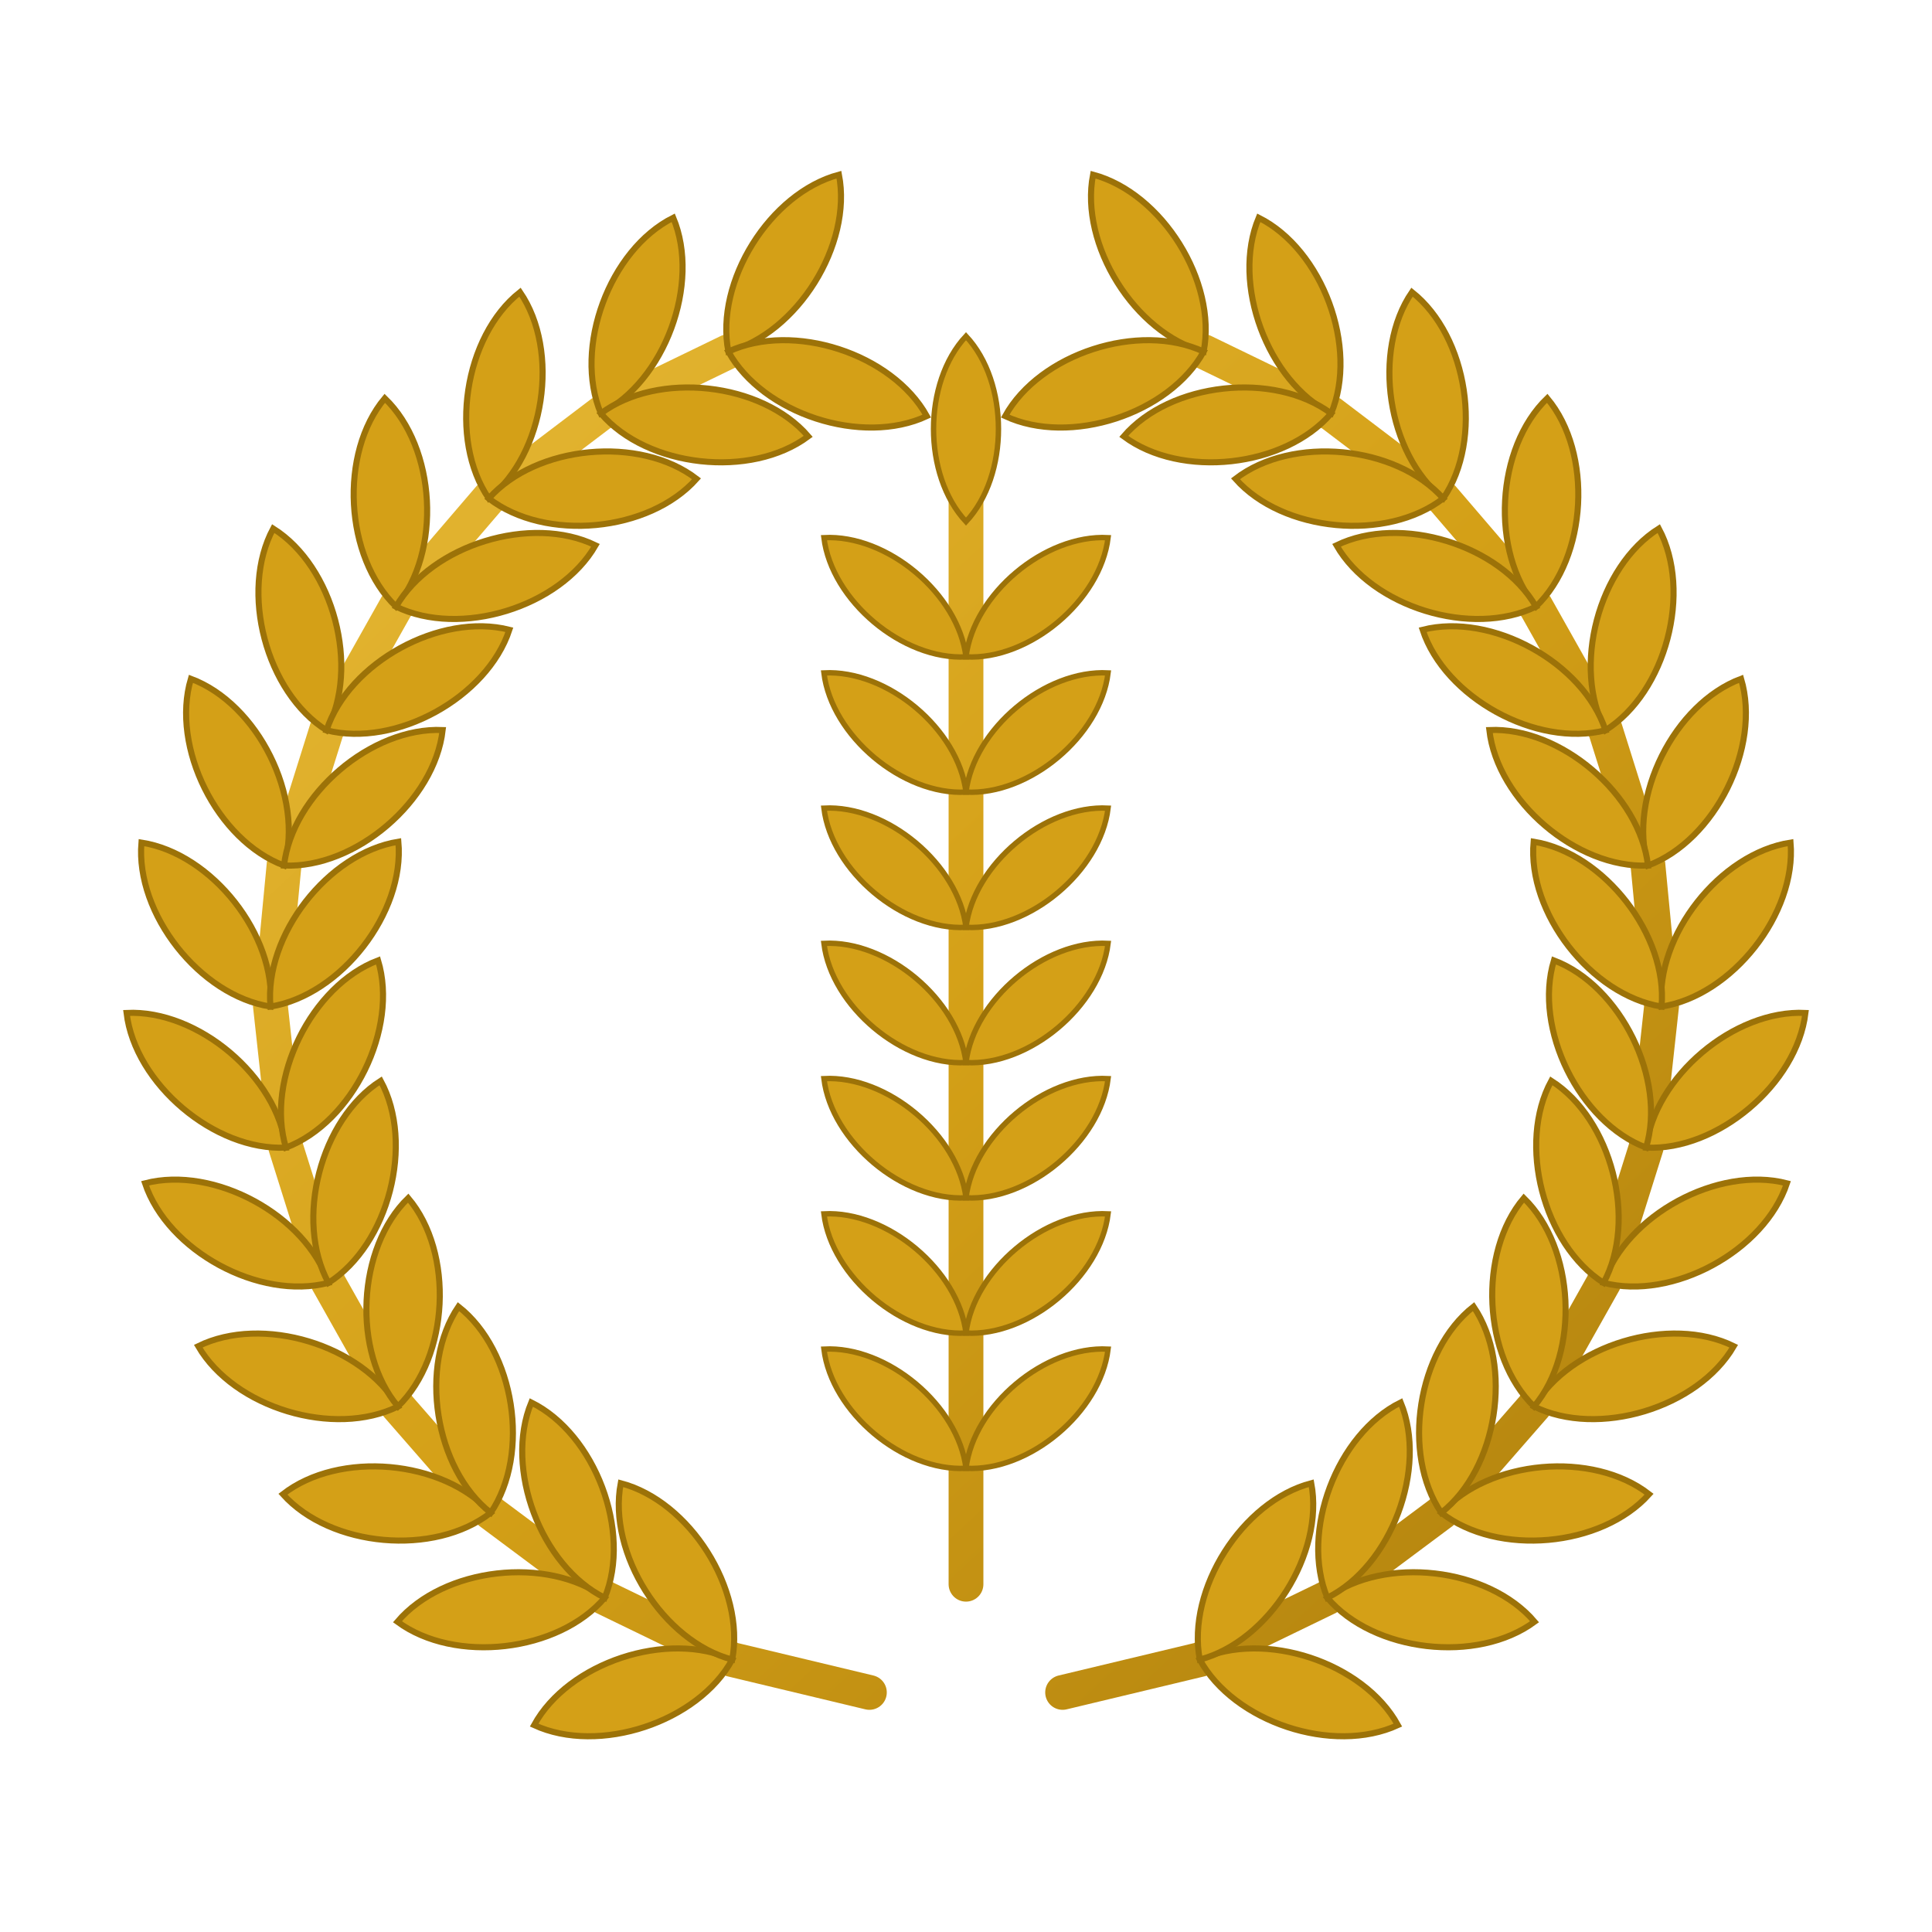
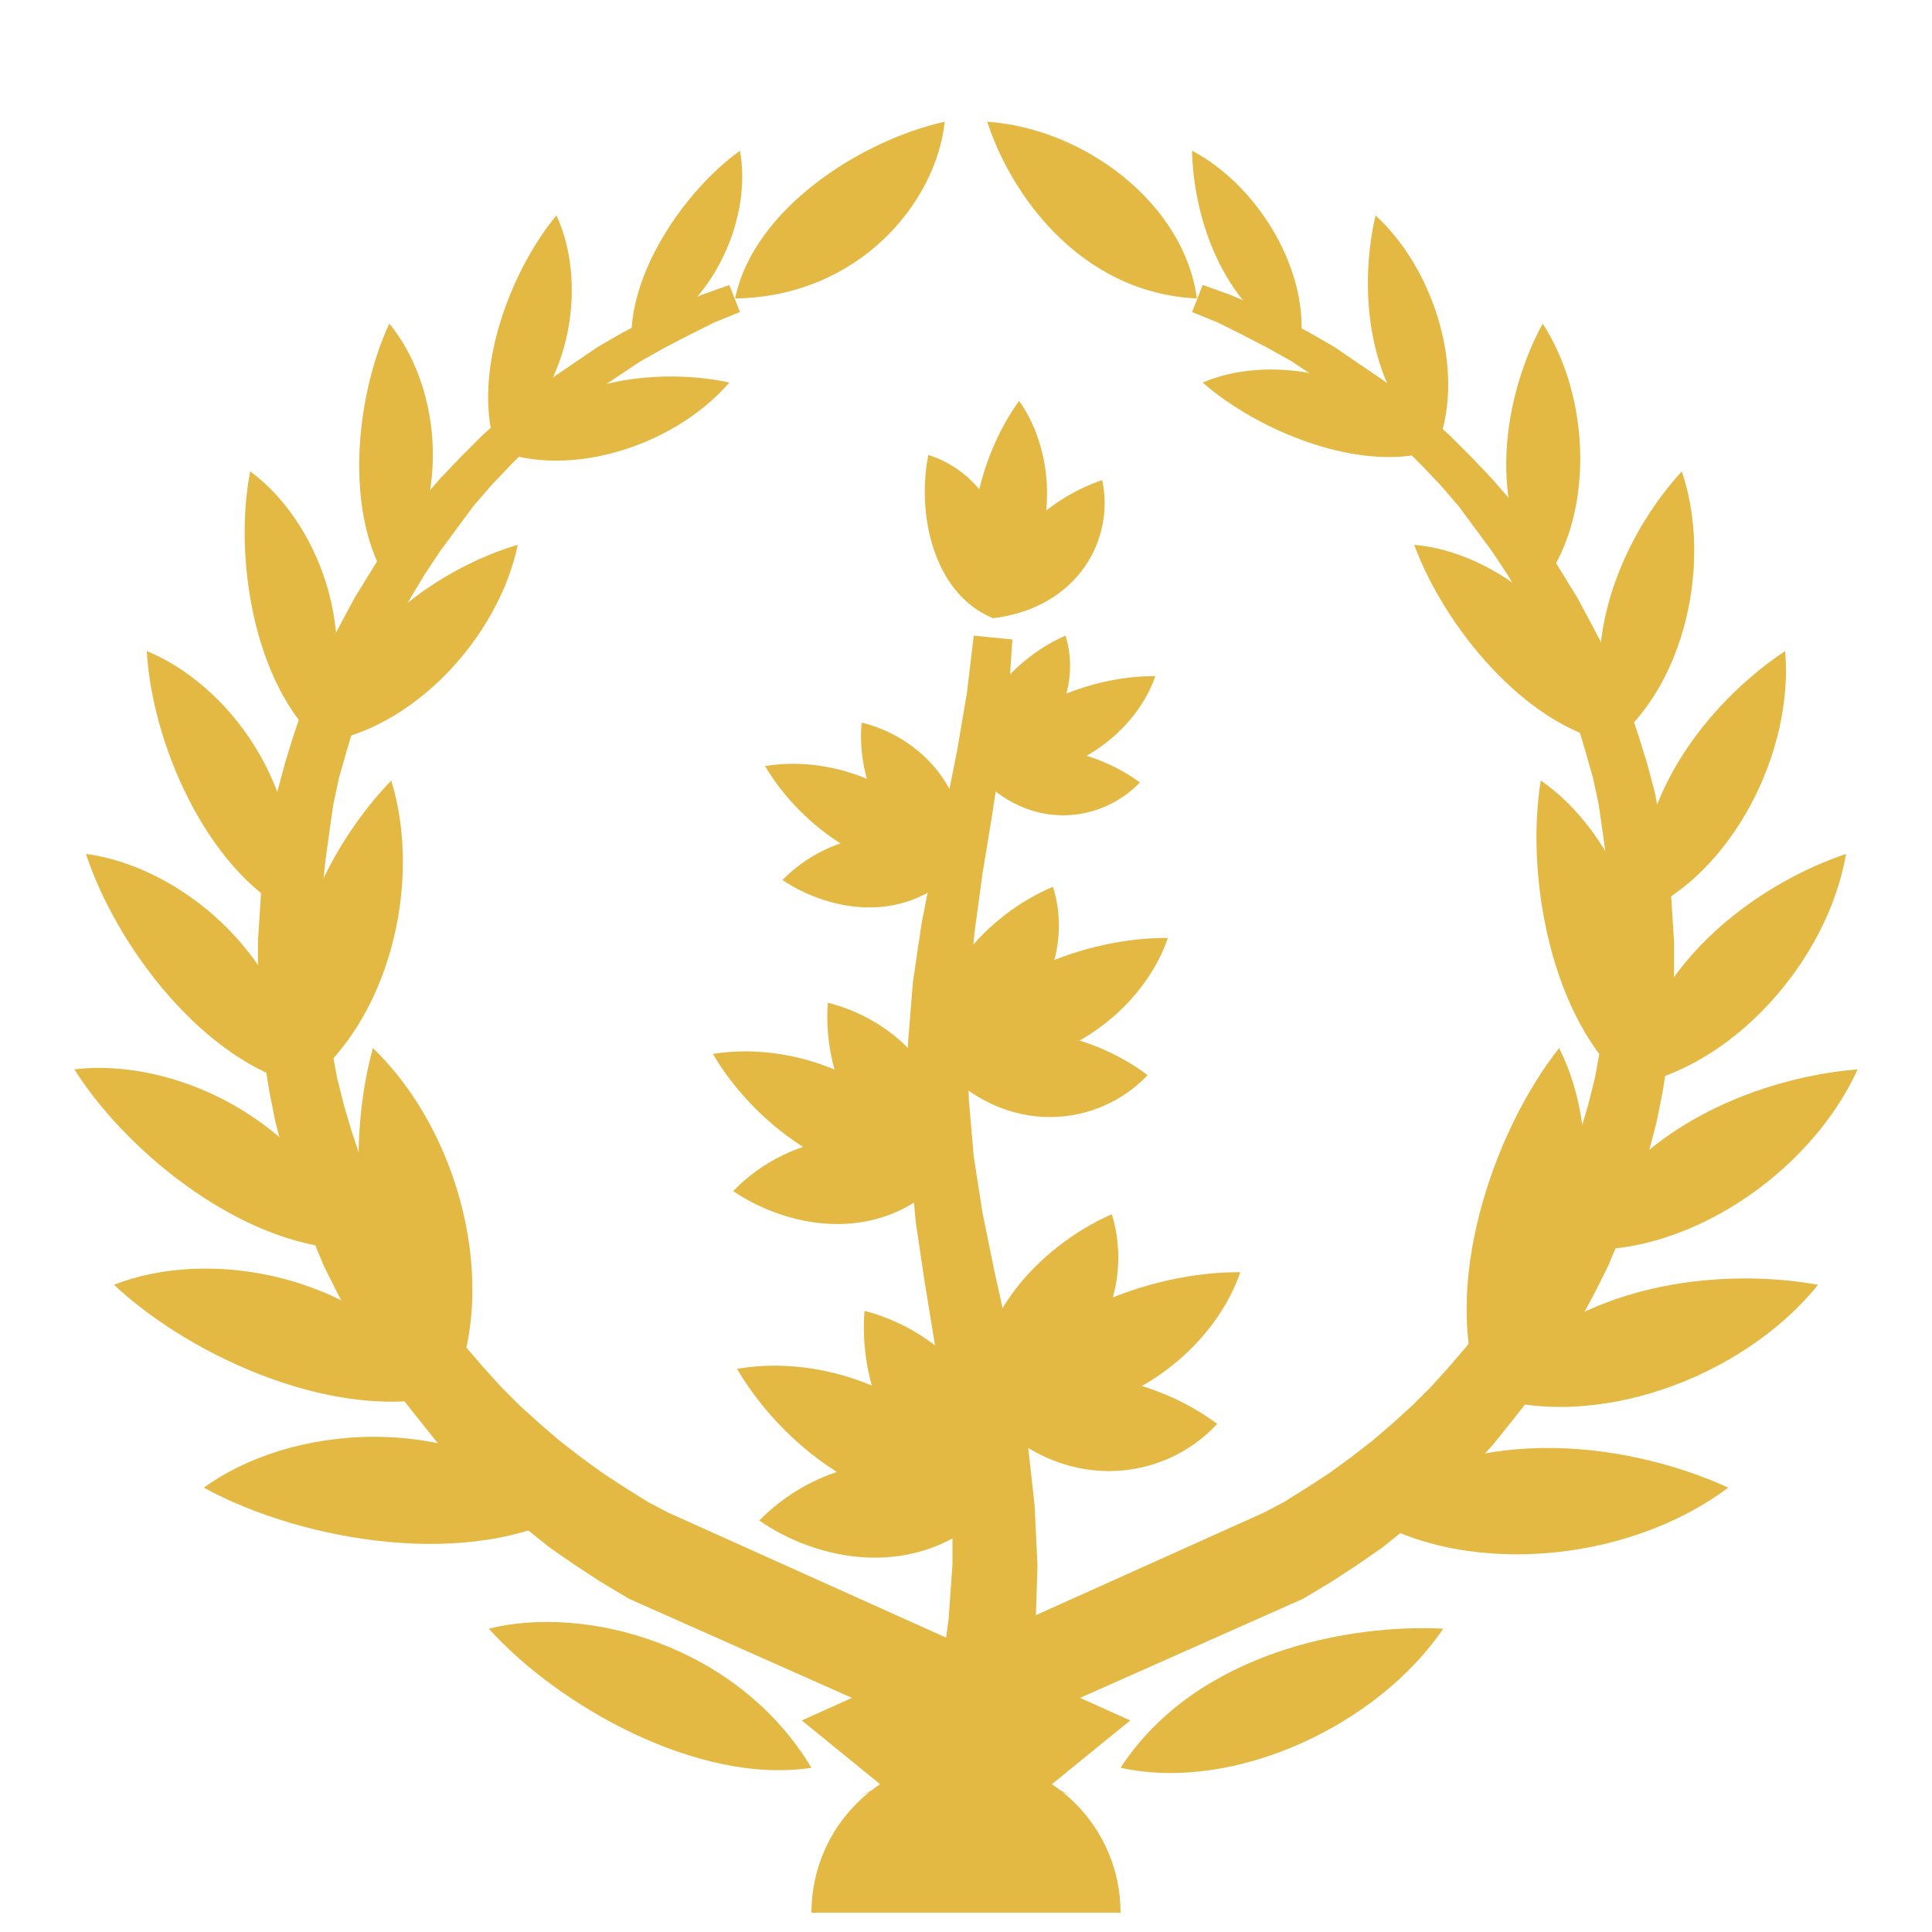
- <svg xmlns="http://www.w3.org/2000/svg" viewBox="0 0 100 100" role="img" aria-label="Eritreischer Olivenkranz">
-   <defs>
-     <linearGradient id="g" gradientUnits="userSpaceOnUse" x1="10" y1="10" x2="90" y2="95">
-       <stop offset="0" stop-color="#e9bd3c" />
-       <stop offset="0.5" stop-color="#d4a017" />
-       <stop offset="1" stop-color="#a87a0c" />
-     </linearGradient>
-   </defs>
-   <g fill="url(#g)" stroke="#9c7208" stroke-width="0.35">
-     <path d="M55.0,87.6 L62.1,85.9 L68.7,82.7 L74.6,78.3 L79.4,72.8 L83.0,66.4 L85.2,59.4 L86.0,52.1 L85.3,44.8 L83.1,37.8 L79.5,31.4 L74.7,25.8 L68.9,21.4 L62.3,18.2" fill="none" stroke="url(#g)" stroke-width="1.8" stroke-linecap="round" />
-     <path fill="#d4a017" d="M0,0 C3,-2.8 9,-2.8 12,0 C9,2.8 3,2.8 0,0 Z" transform="translate(62.1,85.9) rotate(18.3) scale(0.9)" />
-     <path fill="#d4a017" d="M0,0 C3,-2.8 9,-2.8 12,0 C9,2.8 3,2.8 0,0 Z" transform="translate(62.1,85.9) rotate(-57.7) scale(0.9)" />
-     <path fill="#d4a017" d="M0,0 C3,-2.8 9,-2.8 12,0 C9,2.8 3,2.8 0,0 Z" transform="translate(68.7,82.7) rotate(6.6) scale(0.9)" />
-     <path fill="#d4a017" d="M0,0 C3,-2.8 9,-2.8 12,0 C9,2.8 3,2.8 0,0 Z" transform="translate(68.7,82.7) rotate(-69.4) scale(0.9)" />
-     <path fill="#d4a017" d="M0,0 C3,-2.8 9,-2.8 12,0 C9,2.8 3,2.8 0,0 Z" transform="translate(74.6,78.3) rotate(-5.1) scale(0.9)" />
-     <path fill="#d4a017" d="M0,0 C3,-2.8 9,-2.8 12,0 C9,2.8 3,2.8 0,0 Z" transform="translate(74.6,78.3) rotate(-81.1) scale(0.9)" />
-     <path fill="#d4a017" d="M0,0 C3,-2.8 9,-2.8 12,0 C9,2.8 3,2.8 0,0 Z" transform="translate(79.4,72.8) rotate(-16.8) scale(0.9)" />
-     <path fill="#d4a017" d="M0,0 C3,-2.8 9,-2.8 12,0 C9,2.8 3,2.8 0,0 Z" transform="translate(79.4,72.8) rotate(-92.8) scale(0.9)" />
-     <path fill="#d4a017" d="M0,0 C3,-2.8 9,-2.8 12,0 C9,2.8 3,2.8 0,0 Z" transform="translate(83.0,66.4) rotate(-28.5) scale(0.9)" />
-     <path fill="#d4a017" d="M0,0 C3,-2.8 9,-2.8 12,0 C9,2.8 3,2.8 0,0 Z" transform="translate(83.0,66.4) rotate(-104.5) scale(0.9)" />
-     <path fill="#d4a017" d="M0,0 C3,-2.8 9,-2.8 12,0 C9,2.8 3,2.8 0,0 Z" transform="translate(85.2,59.4) rotate(-40.2) scale(0.9)" />
-     <path fill="#d4a017" d="M0,0 C3,-2.8 9,-2.8 12,0 C9,2.8 3,2.8 0,0 Z" transform="translate(85.2,59.4) rotate(-116.2) scale(0.9)" />
-     <path fill="#d4a017" d="M0,0 C3,-2.8 9,-2.8 12,0 C9,2.8 3,2.8 0,0 Z" transform="translate(86.0,52.1) rotate(-51.8) scale(0.9)" />
-     <path fill="#d4a017" d="M0,0 C3,-2.8 9,-2.8 12,0 C9,2.8 3,2.8 0,0 Z" transform="translate(86.0,52.1) rotate(-127.8) scale(0.9)" />
-     <path fill="#d4a017" d="M0,0 C3,-2.8 9,-2.8 12,0 C9,2.8 3,2.8 0,0 Z" transform="translate(85.3,44.8) rotate(-63.5) scale(0.9)" />
-     <path fill="#d4a017" d="M0,0 C3,-2.8 9,-2.8 12,0 C9,2.8 3,2.8 0,0 Z" transform="translate(85.3,44.8) rotate(-139.5) scale(0.9)" />
-     <path fill="#d4a017" d="M0,0 C3,-2.8 9,-2.8 12,0 C9,2.8 3,2.8 0,0 Z" transform="translate(83.1,37.8) rotate(-75.2) scale(0.9)" />
-     <path fill="#d4a017" d="M0,0 C3,-2.8 9,-2.8 12,0 C9,2.8 3,2.8 0,0 Z" transform="translate(83.1,37.8) rotate(-151.2) scale(0.9)" />
-     <path fill="#d4a017" d="M0,0 C3,-2.8 9,-2.8 12,0 C9,2.8 3,2.8 0,0 Z" transform="translate(79.5,31.4) rotate(-86.9) scale(0.9)" />
-     <path fill="#d4a017" d="M0,0 C3,-2.8 9,-2.8 12,0 C9,2.8 3,2.8 0,0 Z" transform="translate(79.5,31.4) rotate(-162.9) scale(0.9)" />
-     <path fill="#d4a017" d="M0,0 C3,-2.8 9,-2.8 12,0 C9,2.8 3,2.8 0,0 Z" transform="translate(74.7,25.8) rotate(-98.6) scale(0.9)" />
-     <path fill="#d4a017" d="M0,0 C3,-2.8 9,-2.8 12,0 C9,2.8 3,2.8 0,0 Z" transform="translate(74.7,25.8) rotate(-174.6) scale(0.9)" />
-     <path fill="#d4a017" d="M0,0 C3,-2.8 9,-2.8 12,0 C9,2.8 3,2.8 0,0 Z" transform="translate(68.9,21.4) rotate(-110.3) scale(0.9)" />
-     <path fill="#d4a017" d="M0,0 C3,-2.8 9,-2.8 12,0 C9,2.8 3,2.8 0,0 Z" transform="translate(68.9,21.4) rotate(-186.3) scale(0.9)" />
-     <path fill="#d4a017" d="M0,0 C3,-2.8 9,-2.8 12,0 C9,2.8 3,2.8 0,0 Z" transform="translate(62.3,18.2) rotate(-122.0) scale(0.9)" />
-     <path fill="#d4a017" d="M0,0 C3,-2.8 9,-2.8 12,0 C9,2.8 3,2.8 0,0 Z" transform="translate(62.3,18.2) rotate(-198.0) scale(0.9)" />
-     <path d="M45.0,87.6 L37.9,85.9 L31.3,82.7 L25.4,78.3 L20.6,72.8 L17.0,66.4 L14.8,59.4 L14.0,52.1 L14.7,44.8 L16.9,37.8 L20.5,31.4 L25.3,25.8 L31.1,21.4 L37.7,18.2" fill="none" stroke="url(#g)" stroke-width="1.8" stroke-linecap="round" />
-     <path fill="#d4a017" d="M0,0 C3,-2.8 9,-2.8 12,0 C9,2.8 3,2.8 0,0 Z" transform="translate(37.9,85.9) rotate(161.7) scale(0.9)" />
-     <path fill="#d4a017" d="M0,0 C3,-2.8 9,-2.8 12,0 C9,2.8 3,2.8 0,0 Z" transform="translate(37.9,85.9) rotate(237.7) scale(0.9)" />
-     <path fill="#d4a017" d="M0,0 C3,-2.8 9,-2.8 12,0 C9,2.8 3,2.8 0,0 Z" transform="translate(31.3,82.7) rotate(173.4) scale(0.9)" />
-     <path fill="#d4a017" d="M0,0 C3,-2.8 9,-2.8 12,0 C9,2.8 3,2.8 0,0 Z" transform="translate(31.3,82.7) rotate(249.4) scale(0.9)" />
-     <path fill="#d4a017" d="M0,0 C3,-2.8 9,-2.8 12,0 C9,2.8 3,2.8 0,0 Z" transform="translate(25.4,78.3) rotate(185.1) scale(0.9)" />
-     <path fill="#d4a017" d="M0,0 C3,-2.8 9,-2.8 12,0 C9,2.8 3,2.8 0,0 Z" transform="translate(25.4,78.3) rotate(261.1) scale(0.9)" />
-     <path fill="#d4a017" d="M0,0 C3,-2.8 9,-2.8 12,0 C9,2.8 3,2.8 0,0 Z" transform="translate(20.6,72.8) rotate(196.8) scale(0.9)" />
-     <path fill="#d4a017" d="M0,0 C3,-2.8 9,-2.8 12,0 C9,2.8 3,2.8 0,0 Z" transform="translate(20.6,72.8) rotate(272.8) scale(0.9)" />
-     <path fill="#d4a017" d="M0,0 C3,-2.8 9,-2.8 12,0 C9,2.8 3,2.8 0,0 Z" transform="translate(17.0,66.4) rotate(208.5) scale(0.9)" />
-     <path fill="#d4a017" d="M0,0 C3,-2.8 9,-2.8 12,0 C9,2.8 3,2.8 0,0 Z" transform="translate(17.0,66.4) rotate(284.5) scale(0.9)" />
-     <path fill="#d4a017" d="M0,0 C3,-2.8 9,-2.8 12,0 C9,2.8 3,2.8 0,0 Z" transform="translate(14.8,59.4) rotate(220.2) scale(0.9)" />
-     <path fill="#d4a017" d="M0,0 C3,-2.8 9,-2.8 12,0 C9,2.8 3,2.8 0,0 Z" transform="translate(14.8,59.4) rotate(296.2) scale(0.9)" />
-     <path fill="#d4a017" d="M0,0 C3,-2.8 9,-2.8 12,0 C9,2.8 3,2.8 0,0 Z" transform="translate(14.0,52.1) rotate(231.8) scale(0.9)" />
-     <path fill="#d4a017" d="M0,0 C3,-2.8 9,-2.8 12,0 C9,2.8 3,2.8 0,0 Z" transform="translate(14.0,52.1) rotate(307.8) scale(0.9)" />
-     <path fill="#d4a017" d="M0,0 C3,-2.8 9,-2.8 12,0 C9,2.8 3,2.8 0,0 Z" transform="translate(14.7,44.8) rotate(243.5) scale(0.9)" />
-     <path fill="#d4a017" d="M0,0 C3,-2.8 9,-2.8 12,0 C9,2.8 3,2.8 0,0 Z" transform="translate(14.7,44.8) rotate(319.5) scale(0.9)" />
-     <path fill="#d4a017" d="M0,0 C3,-2.8 9,-2.8 12,0 C9,2.8 3,2.8 0,0 Z" transform="translate(16.9,37.8) rotate(255.2) scale(0.9)" />
-     <path fill="#d4a017" d="M0,0 C3,-2.8 9,-2.8 12,0 C9,2.8 3,2.8 0,0 Z" transform="translate(16.9,37.8) rotate(331.2) scale(0.9)" />
-     <path fill="#d4a017" d="M0,0 C3,-2.8 9,-2.8 12,0 C9,2.8 3,2.8 0,0 Z" transform="translate(20.5,31.4) rotate(266.9) scale(0.9)" />
-     <path fill="#d4a017" d="M0,0 C3,-2.8 9,-2.8 12,0 C9,2.8 3,2.8 0,0 Z" transform="translate(20.5,31.4) rotate(342.9) scale(0.9)" />
-     <path fill="#d4a017" d="M0,0 C3,-2.8 9,-2.8 12,0 C9,2.8 3,2.8 0,0 Z" transform="translate(25.3,25.8) rotate(278.6) scale(0.9)" />
-     <path fill="#d4a017" d="M0,0 C3,-2.8 9,-2.8 12,0 C9,2.8 3,2.8 0,0 Z" transform="translate(25.3,25.8) rotate(354.6) scale(0.9)" />
-     <path fill="#d4a017" d="M0,0 C3,-2.8 9,-2.8 12,0 C9,2.8 3,2.8 0,0 Z" transform="translate(31.1,21.4) rotate(290.3) scale(0.9)" />
-     <path fill="#d4a017" d="M0,0 C3,-2.8 9,-2.8 12,0 C9,2.8 3,2.8 0,0 Z" transform="translate(31.1,21.4) rotate(366.3) scale(0.9)" />
-     <path fill="#d4a017" d="M0,0 C3,-2.8 9,-2.8 12,0 C9,2.8 3,2.8 0,0 Z" transform="translate(37.7,18.2) rotate(302.0) scale(0.9)" />
-     <path fill="#d4a017" d="M0,0 C3,-2.8 9,-2.8 12,0 C9,2.8 3,2.8 0,0 Z" transform="translate(37.7,18.2) rotate(378.0) scale(0.9)" />
-     <path d="M50,82 L50,26" stroke="url(#g)" stroke-width="1.8" stroke-linecap="round" />
-     <path fill="#d4a017" d="M0,0 C3,-2.8 9,-2.8 12,0 C9,2.8 3,2.8 0,0 Z" transform="translate(50,76) rotate(-140) scale(0.8)" />
-     <path fill="#d4a017" d="M0,0 C3,-2.8 9,-2.8 12,0 C9,2.8 3,2.8 0,0 Z" transform="translate(50,76) rotate(-40) scale(0.8)" />
-     <path fill="#d4a017" d="M0,0 C3,-2.8 9,-2.8 12,0 C9,2.8 3,2.8 0,0 Z" transform="translate(50,69) rotate(-140) scale(0.8)" />
-     <path fill="#d4a017" d="M0,0 C3,-2.8 9,-2.8 12,0 C9,2.8 3,2.8 0,0 Z" transform="translate(50,69) rotate(-40) scale(0.8)" />
-     <path fill="#d4a017" d="M0,0 C3,-2.8 9,-2.8 12,0 C9,2.8 3,2.8 0,0 Z" transform="translate(50,62) rotate(-140) scale(0.8)" />
-     <path fill="#d4a017" d="M0,0 C3,-2.8 9,-2.8 12,0 C9,2.8 3,2.8 0,0 Z" transform="translate(50,62) rotate(-40) scale(0.8)" />
-     <path fill="#d4a017" d="M0,0 C3,-2.8 9,-2.8 12,0 C9,2.8 3,2.8 0,0 Z" transform="translate(50,55) rotate(-140) scale(0.8)" />
-     <path fill="#d4a017" d="M0,0 C3,-2.8 9,-2.8 12,0 C9,2.8 3,2.8 0,0 Z" transform="translate(50,55) rotate(-40) scale(0.8)" />
-     <path fill="#d4a017" d="M0,0 C3,-2.8 9,-2.8 12,0 C9,2.8 3,2.8 0,0 Z" transform="translate(50,48) rotate(-140) scale(0.8)" />
-     <path fill="#d4a017" d="M0,0 C3,-2.8 9,-2.8 12,0 C9,2.8 3,2.8 0,0 Z" transform="translate(50,48) rotate(-40) scale(0.8)" />
-     <path fill="#d4a017" d="M0,0 C3,-2.8 9,-2.8 12,0 C9,2.8 3,2.8 0,0 Z" transform="translate(50,41) rotate(-140) scale(0.8)" />
-     <path fill="#d4a017" d="M0,0 C3,-2.8 9,-2.8 12,0 C9,2.8 3,2.8 0,0 Z" transform="translate(50,41) rotate(-40) scale(0.8)" />
-     <path fill="#d4a017" d="M0,0 C3,-2.8 9,-2.8 12,0 C9,2.8 3,2.8 0,0 Z" transform="translate(50,34) rotate(-140) scale(0.8)" />
-     <path fill="#d4a017" d="M0,0 C3,-2.8 9,-2.8 12,0 C9,2.8 3,2.8 0,0 Z" transform="translate(50,34) rotate(-40) scale(0.8)" />
-     <path fill="#d4a017" d="M0,0 C3,-2.8 9,-2.8 12,0 C9,2.8 3,2.8 0,0 Z" transform="translate(50,27) rotate(-90) scale(0.8)" />
+ <svg xmlns="http://www.w3.org/2000/svg" viewBox="0 0 200 200" role="img" aria-label="Eritreischer Olivenkranz">
+   <g fill="#e3b843">
+     <path d="M101.4,181.2 L89.0,185.9 L134.9,165.5 L137.9,163.7 L140.5,162.0 L143.1,160.2 L145.6,158.2 L148.0,156.2 L150.3,154.0 L152.5,151.8 L154.6,149.5 L156.6,147.0 L158.5,144.6 L160.4,142.0 L162.1,139.3 L163.6,136.6 L165.1,133.8 L166.5,131.0 L167.7,128.1 L168.8,125.2 L169.8,122.2 L170.7,119.2 L171.5,116.1 L172.1,113.1 L172.6,110.0 L172.9,106.9 L173.2,103.7 L173.3,100.6 L173.3,97.5 L173.1,94.4 L172.9,91.2 L172.5,88.2 L171.9,85.1 L171.3,82.0 L170.5,79.0 L169.6,76.1 L168.6,73.1 L167.4,70.2 L166.2,67.4 L164.8,64.7 L163.3,61.9 L161.7,59.3 L160.1,56.7 L158.3,54.2 L156.4,51.8 L154.4,49.5 L152.3,47.3 L150.1,45.1 L147.9,43.1 L145.5,41.1 L143.1,39.3 L140.6,37.6 L138.1,35.9 L135.5,34.4 L132.8,33.0 L130.1,31.7 L127.3,30.5 L124.5,29.5 L123.4,32.3 L126.1,33.4 L128.7,34.7 L131.2,36.0 L133.7,37.4 L136.1,39.0 L138.5,40.6 L140.8,42.4 L143.0,44.2 L145.1,46.1 L147.1,48.1 L149.1,50.2 L151.0,52.4 L152.7,54.7 L154.4,57.0 L156.0,59.4 L157.5,61.9 L158.9,64.4 L160.1,67.0 L161.3,69.6 L162.4,72.3 L163.3,75.0 L164.1,77.7 L164.9,80.5 L165.5,83.3 L165.9,86.1 L166.3,89.0 L166.6,91.8 L166.7,94.7 L166.7,97.5 L166.6,100.4 L166.4,103.2 L166.1,106.1 L165.6,108.9 L165.1,111.6 L164.4,114.4 L163.6,117.1 L162.7,119.8 L161.7,122.5 L160.6,125.1 L159.3,127.6 L158.0,130.1 L156.6,132.5 L155.1,134.9 L153.5,137.1 L151.8,139.4 L150.0,141.5 L148.1,143.6 L146.2,145.5 L144.1,147.4 L142.0,149.2 L139.8,150.9 L137.6,152.5 L135.3,154.0 L132.9,155.5 L130.8,156.6 L83.0,178.1 L98.6,190.8 Z" />
+     <path d="M140.4,156.3 C151.0,163.5 168.4,161.9 178.9,154.0 C169.8,149.8 153.0,146.5 140.4,156.3 Z" />
+     <path d="M153.3,144.3 C164.8,148.4 180.4,142.7 188.2,133.0 C178.9,131.3 162.6,132.2 153.3,144.3 Z" />
+     <path d="M153.3,144.3 C165.3,133.9 166.1,117.7 161.4,108.5 C154.5,117.2 149.1,133.3 153.3,144.3 Z" />
+     <path d="M162.9,129.3 C174.4,130.3 187.4,121.5 192.3,110.7 C183.3,111.4 168.6,116.1 162.9,129.3 Z" />
+     <path d="M168.6,112.4 C179.3,110.6 189.2,99.5 191.1,88.4 C183.0,91.1 170.7,98.9 168.6,112.4 Z" />
+     <path d="M168.6,112.4 C173.5,99.1 167.1,86.0 159.5,80.8 C157.9,90.6 160.5,105.5 168.6,112.4 Z" />
+     <path d="M169.9,94.5 C179.3,90.4 185.7,77.9 184.8,67.4 C178.1,71.8 168.7,81.8 169.9,94.5 Z" />
+     <path d="M166.9,76.9 C174.4,71.0 177.3,58.2 174.1,48.8 C169.0,54.3 162.8,65.6 166.9,76.9 Z" />
+     <path d="M166.9,76.9 C165.0,64.5 154.6,57.1 146.4,56.4 C149.4,64.6 157.7,75.1 166.9,76.9 Z" />
+     <path d="M159.6,60.6 C165.1,53.5 164.7,41.2 159.7,33.5 C156.3,39.7 153.3,51.3 159.6,60.6 Z" />
+     <path d="M148.6,46.6 C151.9,39.0 148.7,28.1 142.4,22.3 C140.9,28.6 140.8,39.8 148.6,46.6 Z" />
+     <path d="M148.6,46.6 C142.1,38.0 131.0,36.8 124.5,39.6 C130.2,44.6 140.9,49.1 148.6,46.6 Z" />
+     <path d="M134.6,35.9 C135.7,28.3 130.4,19.3 123.4,15.6 C123.5,21.6 126.0,31.6 134.6,35.9 Z" />
+     <path d="M123.9,30.9 C122.6,21.1 112.3,13.3 102.2,12.6 C104.5,19.8 111.6,30.3 123.9,30.9 Z" />
+     <path d="M84.0,183.0 C76.3,170.2 60.6,166.1 50.6,168.6 C57.8,176.6 72.3,184.8 84.0,183.0 Z" />
+     <path d="M101.4,190.8 L117.0,178.1 L69.2,156.6 L67.1,155.5 L64.7,154.0 L62.4,152.5 L60.2,150.9 L58.0,149.2 L55.9,147.4 L53.8,145.5 L51.9,143.6 L50.0,141.5 L48.2,139.4 L46.5,137.1 L44.9,134.9 L43.4,132.5 L42.0,130.1 L40.7,127.6 L39.4,125.1 L38.3,122.5 L37.3,119.8 L36.4,117.1 L35.6,114.4 L34.9,111.6 L34.4,108.9 L33.9,106.1 L33.6,103.2 L33.4,100.4 L33.3,97.5 L33.3,94.7 L33.4,91.8 L33.7,89.0 L34.1,86.1 L34.5,83.3 L35.1,80.5 L35.9,77.7 L36.7,75.0 L37.6,72.3 L38.7,69.6 L39.9,67.0 L41.1,64.4 L42.5,61.9 L44.0,59.4 L45.6,57.0 L47.3,54.7 L49.0,52.4 L50.9,50.2 L52.9,48.1 L54.9,46.1 L57.0,44.2 L59.2,42.4 L61.5,40.6 L63.9,39.0 L66.3,37.4 L68.8,36.0 L71.3,34.7 L73.9,33.4 L76.6,32.3 L75.5,29.5 L72.7,30.5 L69.9,31.7 L67.2,33.0 L64.5,34.4 L61.9,35.9 L59.4,37.6 L56.9,39.3 L54.5,41.1 L52.1,43.1 L49.9,45.1 L47.7,47.3 L45.6,49.5 L43.6,51.8 L41.7,54.2 L39.9,56.7 L38.3,59.3 L36.7,61.9 L35.2,64.7 L33.8,67.4 L32.6,70.2 L31.4,73.1 L30.4,76.1 L29.5,79.0 L28.7,82.0 L28.1,85.1 L27.5,88.2 L27.1,91.2 L26.9,94.4 L26.7,97.5 L26.7,100.6 L26.8,103.7 L27.1,106.9 L27.4,110.0 L27.9,113.1 L28.5,116.1 L29.3,119.2 L30.2,122.2 L31.2,125.2 L32.3,128.1 L33.5,131.0 L34.9,133.8 L36.4,136.6 L37.9,139.3 L39.6,142.0 L41.5,144.6 L43.4,147.0 L45.4,149.5 L47.5,151.8 L49.7,154.0 L52.0,156.2 L54.4,158.2 L56.9,160.2 L59.5,162.0 L62.1,163.7 L65.1,165.5 L111.0,185.9 L98.6,181.2 Z" />
+     <path d="M59.6,156.3 C46.9,145.6 29.9,147.6 21.1,154.0 C31.3,159.6 48.9,162.6 59.6,156.3 Z" />
+     <path d="M46.7,144.3 C37.5,131.4 21.4,129.2 11.8,133.0 C19.9,140.6 35.3,147.5 46.7,144.3 Z" />
+     <path d="M46.7,144.3 C51.8,133.2 47.6,117.1 38.6,108.5 C36.1,117.6 35.6,133.9 46.7,144.3 Z" />
+     <path d="M37.1,129.3 C31.7,115.3 17.4,109.5 7.7,110.7 C13.3,119.6 25.9,129.6 37.1,129.3 Z" />
+     <path d="M31.4,112.4 C29.8,98.3 18.1,89.6 8.9,88.4 C12.0,97.9 21.1,110.0 31.4,112.4 Z" />
+     <path d="M31.4,112.4 C40.2,105.9 43.8,91.5 40.5,80.8 C34.6,86.9 27.2,99.4 31.4,112.4 Z" />
+     <path d="M30.1,94.5 C31.9,81.3 23.3,70.7 15.2,67.4 C15.7,76.8 21.3,89.9 30.1,94.5 Z" />
+     <path d="M33.1,76.9 C37.8,65.3 32.5,53.6 25.9,48.8 C24.2,57.5 26.2,70.7 33.1,76.9 Z" />
+     <path d="M33.1,76.9 C42.7,75.6 51.6,66.0 53.6,56.4 C46.4,58.5 35.3,65.1 33.1,76.9 Z" />
+     <path d="M40.4,60.6 C47.3,51.2 45.2,39.4 40.3,33.5 C36.8,41.0 35.5,53.4 40.4,60.6 Z" />
+     <path d="M51.4,46.6 C59.8,39.8 60.6,28.7 57.6,22.3 C52.7,28.2 48.7,39.0 51.4,46.6 Z" />
+     <path d="M51.4,46.6 C59.1,49.6 69.9,46.1 75.5,39.6 C69.1,38.2 58.0,38.6 51.4,46.6 Z" />
+     <path d="M65.4,35.9 C74.5,31.7 77.8,22.0 76.6,15.6 C70.9,19.7 64.8,28.5 65.4,35.9 Z" />
+     <path d="M76.1,30.9 C88.9,30.7 96.9,21.0 97.8,12.6 C89.2,14.5 78.0,21.6 76.1,30.9 Z" />
+     <path d="M116.0,183.0 C127.9,185.6 142.7,178.5 149.4,168.6 C139.9,168.1 123.9,170.9 116.0,183.0 Z" />
+     <path d="M104.9,186.9 L105.9,180.8 L106.7,174.6 L107.2,168.4 L107.4,162.1 L107.1,155.8 L106.4,149.5 L105.4,143.4 L104.2,137.3 L102.9,131.4 L101.7,125.5 L100.8,119.7 L100.3,113.9 L100.1,108.1 L100.3,102.3 L100.9,96.4 L101.7,90.5 L102.7,84.4 L103.6,78.4 L104.4,72.3 L104.8,66.2 L100.8,65.8 L100.1,71.7 L99.1,77.6 L97.9,83.6 L96.6,89.5 L95.4,95.6 L94.5,101.7 L94.0,107.9 L93.9,114.1 L94.2,120.3 L94.8,126.5 L95.7,132.6 L96.7,138.7 L97.6,144.6 L98.3,150.5 L98.6,156.2 L98.6,161.9 L98.2,167.6 L97.4,173.4 L96.3,179.2 L95.1,185.1 Z" />
+     <path d="M102.9,156.0 C105.6,146.8 98.7,138.1 89.5,135.7 C88.9,142.6 91.8,153.2 102.9,156.0 Z" />
+     <path d="M102.9,156.0 C99.2,145.6 86.6,139.9 76.3,141.7 C80.4,148.8 90.4,158.0 102.9,156.0 Z" />
+     <path d="M102.9,156.0 C96.2,149.0 85.3,150.6 78.6,157.4 C84.3,161.4 94.9,164.1 102.9,156.0 Z" />
+     <path d="M101.8,146.0 C113.5,143.5 117.5,133.5 115.1,125.7 C107.7,128.9 99.8,137.1 101.8,146.0 Z" />
+     <path d="M101.8,146.0 C114.7,148.7 125.4,140.4 128.4,131.7 C119.2,131.6 106.0,136.3 101.8,146.0 Z" />
+     <path d="M101.8,146.0 C109.8,154.9 120.5,153.4 126.0,147.4 C119.6,142.6 108.5,139.8 101.8,146.0 Z" />
+     <path d="M97.7,122.0 C100.2,113.7 94.0,105.9 85.7,103.8 C85.2,110.0 87.8,119.5 97.7,122.0 Z" />
+     <path d="M97.7,122.0 C94.4,112.6 83.1,107.6 73.8,109.1 C77.5,115.5 86.6,123.8 97.7,122.0 Z" />
+     <path d="M97.7,122.0 C91.8,115.7 81.9,117.1 75.9,123.3 C81.0,126.8 90.6,129.3 97.7,122.0 Z" />
+     <path d="M97.0,110.0 C107.6,107.8 111.2,98.7 109.0,91.8 C102.3,94.6 95.2,102.0 97.0,110.0 Z" />
+     <path d="M97.0,110.0 C108.6,112.4 118.2,105.0 120.9,97.1 C112.6,97.0 100.7,101.2 97.0,110.0 Z" />
+     <path d="M97.0,110.0 C104.2,118.0 113.8,116.6 118.8,111.3 C113.0,106.9 103.0,104.4 97.0,110.0 Z" />
+     <path d="M99.2,90.0 C101.2,83.1 96.1,76.5 89.2,74.8 C88.7,80.0 90.9,87.9 99.2,90.0 Z" />
+     <path d="M99.2,90.0 C96.4,82.2 87.0,78.0 79.2,79.3 C82.3,84.6 89.8,91.5 99.2,90.0 Z" />
+     <path d="M99.2,90.0 C94.2,84.7 86.0,86.0 81.0,91.1 C85.3,94.0 93.2,96.1 99.2,90.0 Z" />
+     <path d="M101.0,80.0 C109.2,78.3 112.0,71.2 110.3,65.8 C105.2,68.0 99.6,73.8 101.0,80.0 Z" />
+     <path d="M101.0,80.0 C110.0,81.9 117.5,76.1 119.6,70.0 C113.2,69.9 103.9,73.2 101.0,80.0 Z" />
+     <path d="M101.0,80.0 C106.6,86.3 114.1,85.1 118.0,81.0 C113.4,77.6 105.7,75.7 101.0,80.0 Z" />
+     <path d="M102.8,64.0 C106.3,55.7 101.9,48.9 96.1,47.1 C94.9,53.0 96.5,61.4 102.8,64.0 Z" />
+     <path d="M102.8,64.0 C110.0,57.2 109.5,47.1 105.5,41.5 C101.4,47.1 98.6,57.2 102.8,64.0 Z" />
+     <path d="M102.8,64.0 C111.7,62.9 115.4,55.7 114.1,49.7 C108.4,51.6 101.9,57.2 102.8,64.0 Z" />
+     <path d="M84,198 A16,16 0 0 1 116,198 Z" />
  </g>
</svg>
